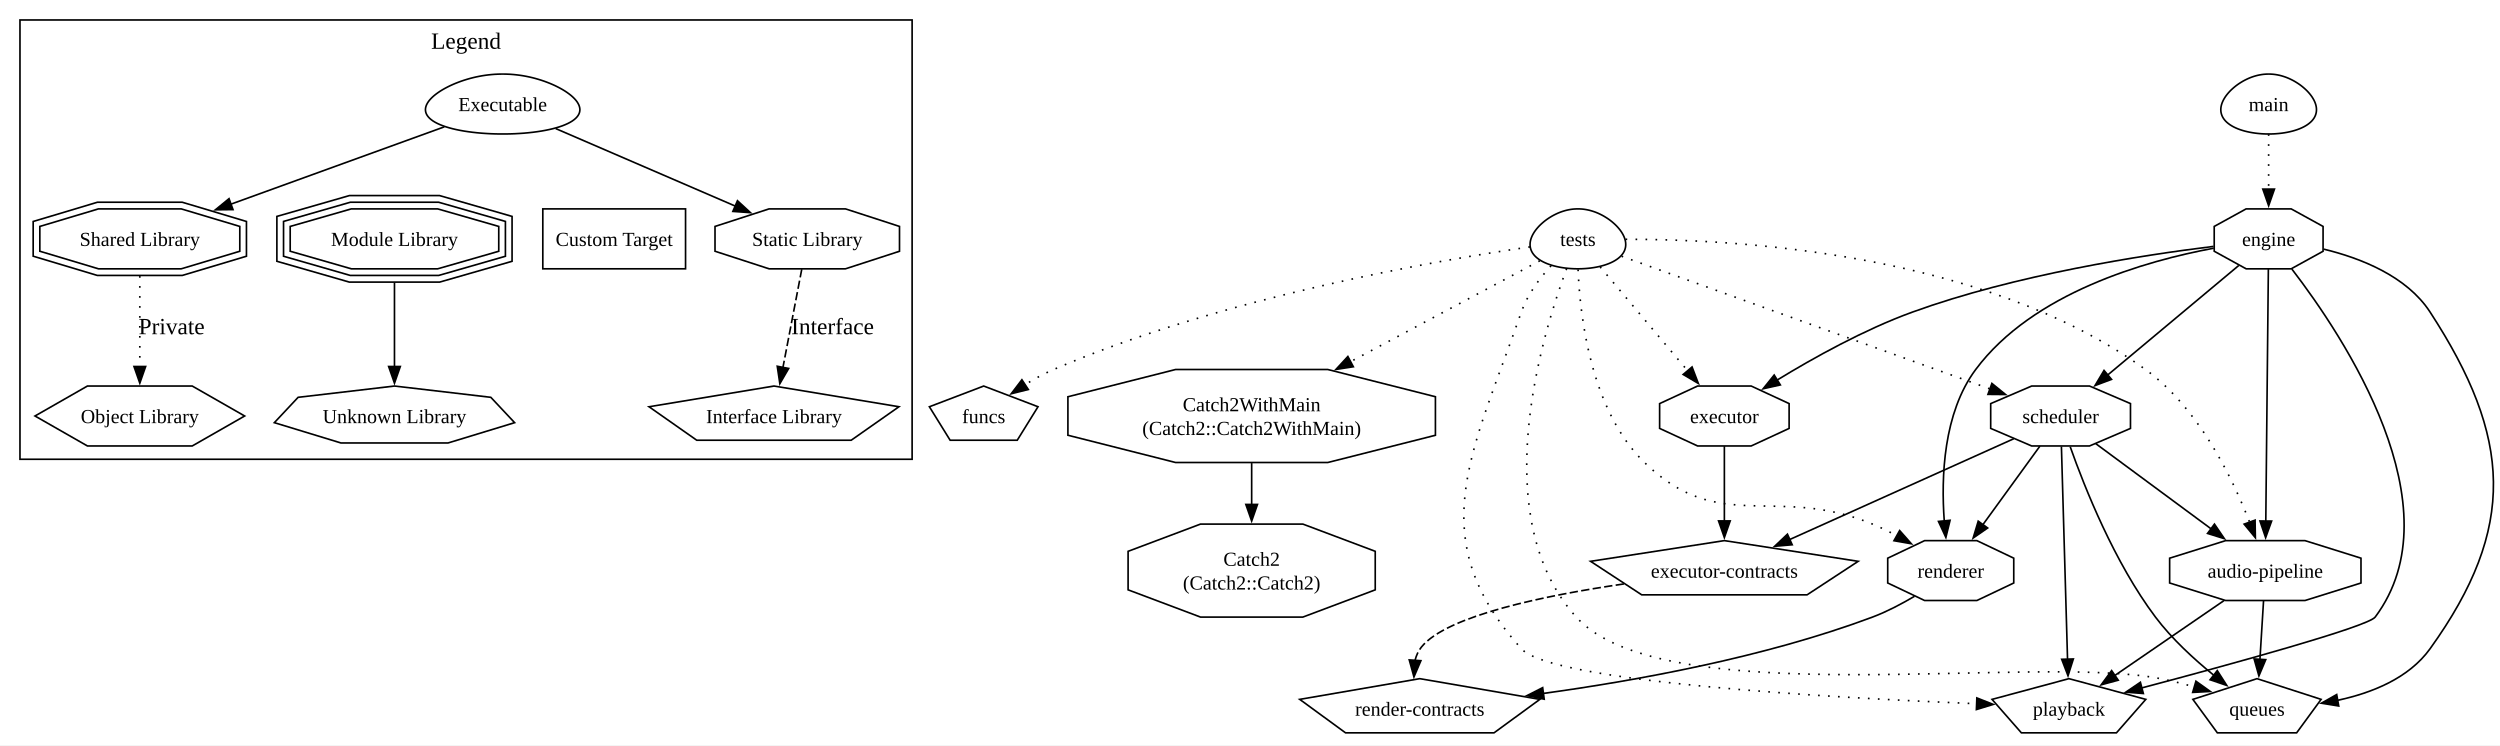
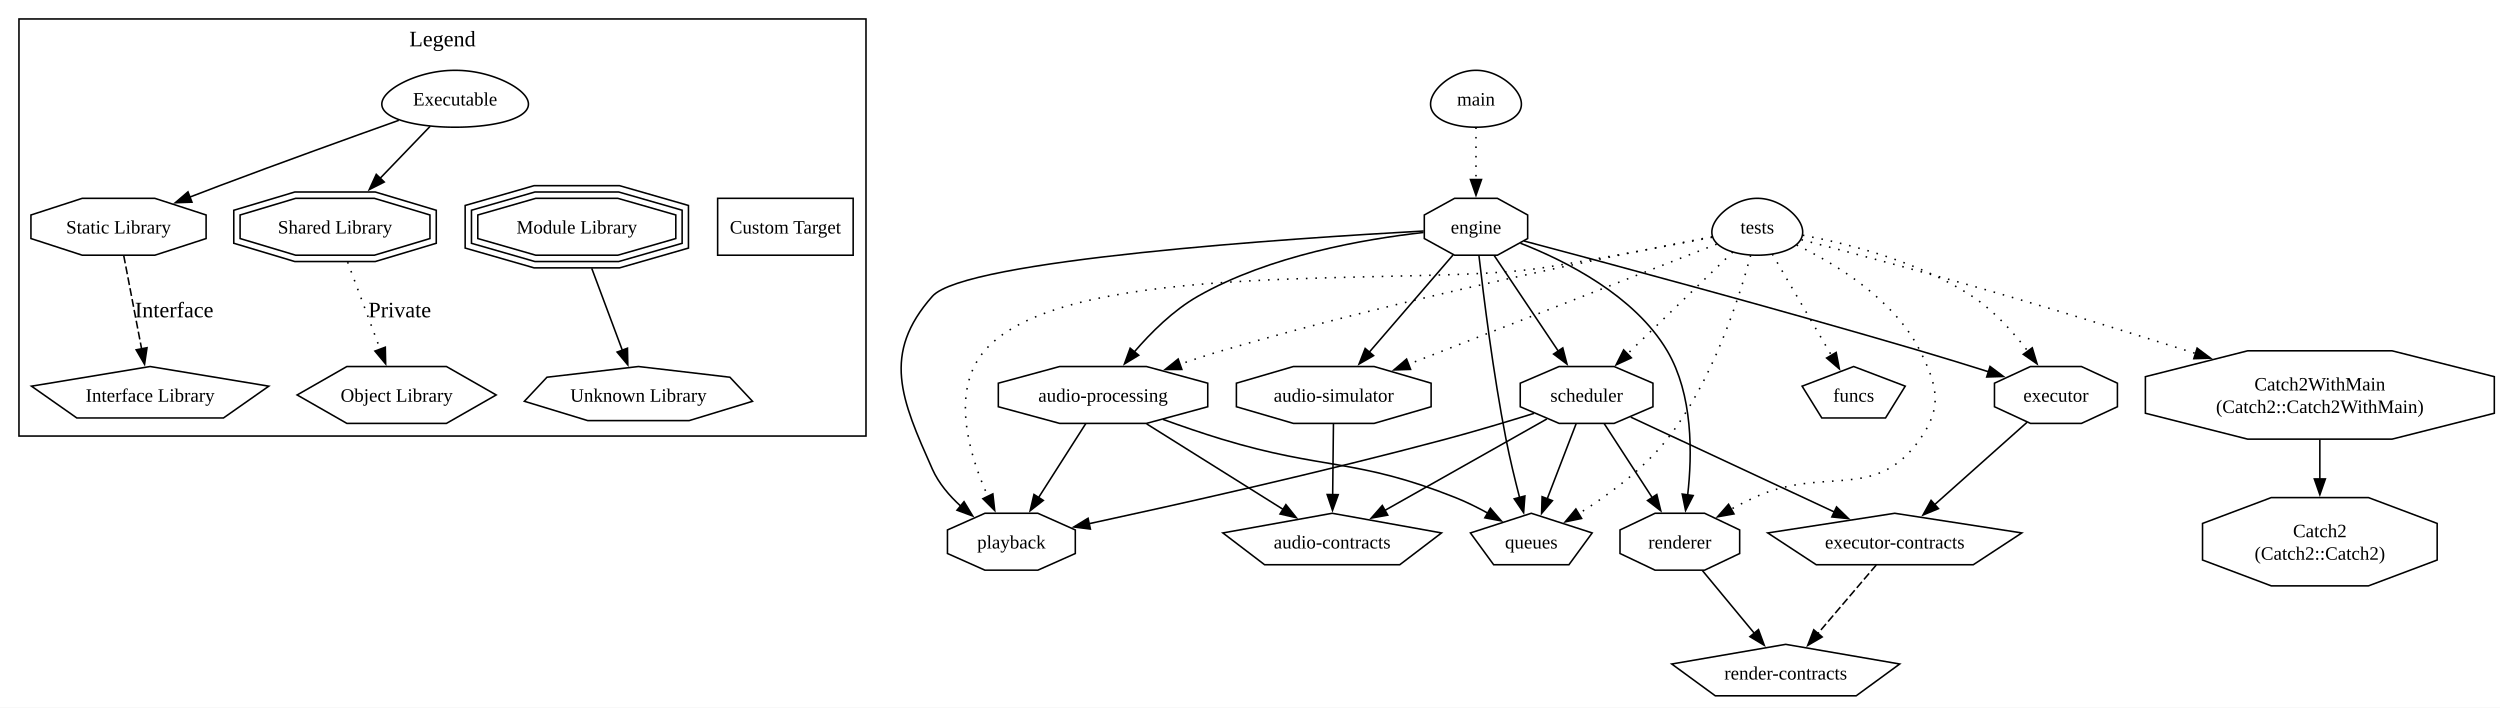
- <svg xmlns="http://www.w3.org/2000/svg" width="1502pt" height="448pt" viewBox="0.00 0.00 1502.00 448.00">
+ <svg xmlns="http://www.w3.org/2000/svg" width="1582pt" height="448pt" viewBox="0.00 0.00 1582.00 448.00">
  <g id="graph0" class="graph" transform="scale(1 1) rotate(0) translate(4 443.74)">
-     <polygon fill="white" stroke="none" points="-4,4 -4,-443.74 1498.16,-443.74 1498.16,4 -4,4" />
+     <polygon fill="white" stroke="none" points="-4,4 -4,-443.74 1578.4,-443.74 1578.4,4 -4,4" />
    <g id="clust1" class="cluster">
      <polygon fill="none" stroke="black" points="8,-167.81 8,-431.74 544,-431.74 544,-167.81 8,-167.81" />
      <text xml:space="preserve" text-anchor="middle" x="276" y="-414.44" font-family="Times New Roman,serif" font-size="14.00">Legend</text>
    </g>
    <g id="node1" class="node">
-       <polygon fill="none" stroke="black" points="302.29,-363.29 305.14,-363.39 307.95,-363.54 310.72,-363.73 313.44,-363.98 316.1,-364.27 318.68,-364.61 321.18,-364.99 323.59,-365.42 325.89,-365.89 328.09,-366.4 330.17,-366.96 332.12,-367.55 333.94,-368.18 335.62,-368.85 337.17,-369.55 338.57,-370.28 339.82,-371.04 340.92,-371.84 341.87,-372.65 342.66,-373.49 343.31,-374.35 343.8,-375.23 344.15,-376.13 344.34,-377.04 344.4,-377.96 344.31,-378.89 344.08,-379.83 343.73,-380.77 343.24,-381.71 342.64,-382.66 341.92,-383.59 341.08,-384.52 340.14,-385.45 339.11,-386.36 337.98,-387.25 336.77,-388.13 335.48,-389 334.11,-389.84 332.68,-390.65 331.18,-391.44 329.63,-392.21 328.03,-392.94 326.39,-393.64 324.7,-394.3 322.98,-394.94 321.23,-395.53 319.46,-396.08 317.65,-396.6 315.83,-397.07 314,-397.5 312.14,-397.88 310.28,-398.22 308.4,-398.51 306.52,-398.75 304.63,-398.95 302.74,-399.1 300.85,-399.19 298.95,-399.24 297.05,-399.24 295.15,-399.19 293.26,-399.1 291.37,-398.95 289.48,-398.75 287.6,-398.51 285.72,-398.22 283.86,-397.88 282,-397.5 280.17,-397.07 278.35,-396.6 276.54,-396.08 274.77,-395.53 273.02,-394.94 271.3,-394.3 269.61,-393.64 267.97,-392.94 266.37,-392.21 264.82,-391.44 263.32,-390.65 261.89,-389.84 260.52,-389 259.23,-388.13 258.02,-387.25 256.89,-386.36 255.86,-385.45 254.92,-384.52 254.08,-383.59 253.36,-382.66 252.76,-381.71 252.27,-380.77 251.92,-379.83 251.69,-378.89 251.6,-377.96 251.66,-377.04 251.85,-376.13 252.2,-375.23 252.69,-374.35 253.34,-373.49 254.13,-372.65 255.08,-371.84 256.18,-371.04 257.43,-370.28 258.83,-369.55 260.38,-368.85 262.06,-368.18 263.88,-367.55 265.83,-366.96 267.91,-366.4 270.11,-365.89 272.41,-365.42 274.82,-364.99 277.32,-364.61 279.9,-364.27 282.56,-363.98 285.28,-363.73 288.05,-363.54 290.86,-363.39 293.71,-363.29 296.57,-363.24 299.43,-363.24 302.29,-363.29" />
-       <text xml:space="preserve" text-anchor="middle" x="298" y="-376.97" font-family="Times New Roman,serif" font-size="12.00">Executable</text>
+       <polygon fill="none" stroke="black" points="288.29,-363.29 291.14,-363.39 293.95,-363.54 296.72,-363.73 299.44,-363.98 302.1,-364.27 304.68,-364.61 307.18,-364.99 309.59,-365.42 311.89,-365.89 314.09,-366.4 316.17,-366.96 318.12,-367.55 319.94,-368.18 321.62,-368.85 323.17,-369.55 324.57,-370.28 325.82,-371.04 326.92,-371.84 327.87,-372.65 328.66,-373.49 329.31,-374.35 329.8,-375.23 330.15,-376.13 330.34,-377.04 330.4,-377.96 330.31,-378.89 330.08,-379.83 329.73,-380.77 329.24,-381.71 328.64,-382.66 327.92,-383.59 327.08,-384.52 326.14,-385.45 325.11,-386.36 323.98,-387.25 322.77,-388.13 321.48,-389 320.11,-389.84 318.68,-390.65 317.18,-391.44 315.63,-392.21 314.03,-392.94 312.39,-393.64 310.7,-394.3 308.98,-394.94 307.23,-395.53 305.46,-396.08 303.65,-396.6 301.83,-397.07 300,-397.5 298.14,-397.88 296.28,-398.22 294.4,-398.51 292.52,-398.75 290.63,-398.95 288.74,-399.1 286.85,-399.19 284.95,-399.24 283.05,-399.24 281.15,-399.19 279.26,-399.1 277.37,-398.95 275.48,-398.75 273.6,-398.51 271.72,-398.22 269.86,-397.88 268,-397.5 266.17,-397.07 264.35,-396.6 262.54,-396.08 260.77,-395.53 259.02,-394.94 257.3,-394.3 255.61,-393.64 253.97,-392.94 252.37,-392.21 250.82,-391.44 249.32,-390.65 247.89,-389.84 246.52,-389 245.23,-388.13 244.02,-387.25 242.89,-386.36 241.86,-385.45 240.92,-384.52 240.08,-383.59 239.36,-382.66 238.76,-381.71 238.27,-380.77 237.92,-379.83 237.69,-378.89 237.6,-377.96 237.66,-377.04 237.85,-376.13 238.2,-375.23 238.69,-374.35 239.34,-373.49 240.13,-372.65 241.08,-371.84 242.18,-371.04 243.43,-370.28 244.83,-369.55 246.38,-368.85 248.06,-368.18 249.88,-367.55 251.83,-366.96 253.91,-366.4 256.11,-365.89 258.41,-365.42 260.82,-364.99 263.32,-364.61 265.9,-364.27 268.56,-363.98 271.28,-363.73 274.05,-363.54 276.86,-363.39 279.71,-363.29 282.57,-363.24 285.43,-363.24 288.29,-363.29" />
+       <text xml:space="preserve" text-anchor="middle" x="284" y="-376.97" font-family="Times New Roman,serif" font-size="12.00">Executable</text>
    </g>
    <g id="node2" class="node">
-       <polygon fill="none" stroke="black" points="536.42,-292.79 536.42,-307.7 503.96,-318.24 458.04,-318.24 425.58,-307.7 425.58,-292.79 458.04,-282.24 503.96,-282.24 536.42,-292.79" />
-       <text xml:space="preserve" text-anchor="middle" x="481" y="-295.97" font-family="Times New Roman,serif" font-size="12.00">Static Library</text>
+       <polygon fill="none" stroke="black" points="126.42,-292.79 126.42,-307.7 93.96,-318.24 48.04,-318.24 15.58,-307.7 15.58,-292.79 48.04,-282.24 93.96,-282.24 126.42,-292.79" />
+       <text xml:space="preserve" text-anchor="middle" x="71" y="-295.97" font-family="Times New Roman,serif" font-size="12.00">Static Library</text>
    </g>
    <g id="edge1" class="edge">
-       <path fill="none" stroke="black" d="M329.88,-366.48C359.81,-353.56 404.84,-334.12 437.96,-319.83" />
-       <polygon fill="black" stroke="black" points="439.07,-323.16 446.87,-315.98 436.3,-316.73 439.07,-323.16" />
+       <path fill="none" stroke="black" d="M248.38,-367.61C218.14,-356.82 173.63,-340.78 135,-326.24 128.85,-323.93 122.38,-321.45 116.02,-318.99" />
+       <polygon fill="black" stroke="black" points="117.48,-315.8 106.89,-315.44 114.95,-322.33 117.48,-315.8" />
    </g>
    <g id="node3" class="node">
-       <polygon fill="none" stroke="black" points="140.07,-292.79 140.07,-307.7 104.88,-318.24 55.12,-318.24 19.93,-307.7 19.93,-292.79 55.12,-282.24 104.88,-282.24 140.07,-292.79" />
-       <polygon fill="none" stroke="black" points="144.07,-289.81 144.07,-310.68 105.47,-322.24 54.53,-322.24 15.93,-310.68 15.93,-289.81 54.53,-278.24 105.47,-278.24 144.07,-289.81" />
-       <text xml:space="preserve" text-anchor="middle" x="80" y="-295.97" font-family="Times New Roman,serif" font-size="12.00">Shared Library</text>
+       <polygon fill="none" stroke="black" points="268.07,-292.79 268.07,-307.7 232.88,-318.24 183.12,-318.24 147.93,-307.7 147.93,-292.79 183.12,-282.24 232.88,-282.24 268.07,-292.79" />
+       <polygon fill="none" stroke="black" points="272.07,-289.81 272.07,-310.68 233.47,-322.24 182.53,-322.24 143.93,-310.68 143.93,-289.81 182.53,-278.24 233.47,-278.24 272.07,-289.81" />
+       <text xml:space="preserve" text-anchor="middle" x="208" y="-295.97" font-family="Times New Roman,serif" font-size="12.00">Shared Library</text>
    </g>
    <g id="edge2" class="edge">
-       <path fill="none" stroke="black" d="M262.97,-367.55C228.36,-355.01 174.89,-335.63 134.67,-321.06" />
-       <polygon fill="black" stroke="black" points="135.99,-317.81 125.4,-317.69 133.6,-324.39 135.99,-317.81" />
+       <path fill="none" stroke="black" d="M268.25,-363.87C259.11,-354.37 247.3,-342.1 236.57,-330.94" />
+       <polygon fill="black" stroke="black" points="239.14,-328.56 229.68,-323.78 234.1,-333.42 239.14,-328.56" />
    </g>
    <g id="node4" class="node">
-       <polygon fill="none" stroke="black" points="295.65,-292.79 295.65,-307.7 258.95,-318.24 207.05,-318.24 170.35,-307.7 170.35,-292.79 207.05,-282.24 258.95,-282.24 295.65,-292.79" />
-       <polygon fill="none" stroke="black" points="299.65,-289.78 299.65,-310.71 259.51,-322.24 206.49,-322.24 166.35,-310.71 166.35,-289.78 206.49,-278.24 259.51,-278.24 299.65,-289.78" />
-       <polygon fill="none" stroke="black" points="303.65,-286.76 303.65,-313.72 260.08,-326.24 205.92,-326.24 162.35,-313.72 162.35,-286.76 205.92,-274.24 260.08,-274.24 303.65,-286.76" />
-       <text xml:space="preserve" text-anchor="middle" x="233" y="-295.97" font-family="Times New Roman,serif" font-size="12.00">Module Library</text>
+       <polygon fill="none" stroke="black" points="423.65,-292.79 423.65,-307.7 386.95,-318.24 335.05,-318.24 298.35,-307.7 298.35,-292.79 335.05,-282.24 386.95,-282.24 423.65,-292.79" />
+       <polygon fill="none" stroke="black" points="427.65,-289.78 427.65,-310.71 387.51,-322.24 334.49,-322.24 294.35,-310.71 294.35,-289.78 334.49,-278.24 387.51,-278.24 427.65,-289.78" />
+       <polygon fill="none" stroke="black" points="431.65,-286.76 431.65,-313.72 388.08,-326.24 333.92,-326.24 290.35,-313.72 290.35,-286.76 333.92,-274.24 388.08,-274.24 431.65,-286.76" />
+       <text xml:space="preserve" text-anchor="middle" x="361" y="-295.97" font-family="Times New Roman,serif" font-size="12.00">Module Library</text>
    </g>
    <g id="node8" class="node">
-       <polygon fill="none" stroke="black" points="407.88,-318.24 322.12,-318.24 322.12,-282.24 407.88,-282.24 407.88,-318.24" />
-       <text xml:space="preserve" text-anchor="middle" x="365" y="-295.97" font-family="Times New Roman,serif" font-size="12.00">Custom Target</text>
+       <polygon fill="none" stroke="black" points="535.88,-318.24 450.12,-318.24 450.12,-282.24 535.88,-282.24 535.88,-318.24" />
+       <text xml:space="preserve" text-anchor="middle" x="493" y="-295.97" font-family="Times New Roman,serif" font-size="12.00">Custom Target</text>
    </g>
    <g id="node5" class="node">
-       <polygon fill="none" stroke="black" points="536.08,-199.37 461,-211.81 385.92,-199.37 414.6,-179.25 507.4,-179.25 536.08,-199.37" />
-       <text xml:space="preserve" text-anchor="middle" x="461" y="-189.53" font-family="Times New Roman,serif" font-size="12.00">Interface Library</text>
+       <polygon fill="none" stroke="black" points="166.08,-199.37 91,-211.81 15.92,-199.37 44.6,-179.25 137.4,-179.25 166.08,-199.37" />
+       <text xml:space="preserve" text-anchor="middle" x="91" y="-189.53" font-family="Times New Roman,serif" font-size="12.00">Interface Library</text>
    </g>
    <g id="edge4" class="edge">
-       <path fill="none" stroke="black" stroke-dasharray="5,2" d="M477.7,-282C474.62,-265.95 469.99,-241.76 466.38,-222.92" />
-       <polygon fill="black" stroke="black" points="469.84,-222.38 464.53,-213.22 462.97,-223.7 469.84,-222.38" />
-       <text xml:space="preserve" text-anchor="middle" x="496.2" y="-242.94" font-family="Times New Roman,serif" font-size="14.00">Interface</text>
+       <path fill="none" stroke="black" stroke-dasharray="5,2" d="M74.3,-282C77.38,-265.95 82.01,-241.76 85.62,-222.92" />
+       <polygon fill="black" stroke="black" points="89.03,-223.7 87.47,-213.22 82.16,-222.38 89.03,-223.7" />
+       <text xml:space="preserve" text-anchor="middle" x="106.2" y="-242.94" font-family="Times New Roman,serif" font-size="14.00">Interface</text>
    </g>
    <g id="node6" class="node">
-       <polygon fill="none" stroke="black" points="142.98,-193.81 111.49,-211.81 48.51,-211.81 17.02,-193.81 48.51,-175.81 111.49,-175.81 142.98,-193.81" />
-       <text xml:space="preserve" text-anchor="middle" x="80" y="-189.53" font-family="Times New Roman,serif" font-size="12.00">Object Library</text>
+       <polygon fill="none" stroke="black" points="309.98,-193.81 278.49,-211.81 215.51,-211.81 184.02,-193.81 215.51,-175.81 278.49,-175.81 309.98,-193.81" />
+       <text xml:space="preserve" text-anchor="middle" x="247" y="-189.53" font-family="Times New Roman,serif" font-size="12.00">Object Library</text>
    </g>
    <g id="edge5" class="edge">
-       <path fill="none" stroke="black" stroke-dasharray="1,5" d="M80,-277.86C80,-262.13 80,-240.58 80,-223.38" />
-       <polygon fill="black" stroke="black" points="83.5,-223.54 80,-213.54 76.5,-223.54 83.5,-223.54" />
-       <text xml:space="preserve" text-anchor="middle" x="99.12" y="-242.94" font-family="Times New Roman,serif" font-size="14.00">Private</text>
+       <path fill="none" stroke="black" stroke-dasharray="1,5" d="M215.99,-277.86C221.95,-261.9 230.14,-239.95 236.61,-222.63" />
+       <polygon fill="black" stroke="black" points="239.82,-224.03 240.04,-213.44 233.26,-221.58 239.82,-224.03" />
+       <text xml:space="preserve" text-anchor="middle" x="248.96" y="-242.94" font-family="Times New Roman,serif" font-size="14.00">Private</text>
    </g>
    <g id="node7" class="node">
-       <polygon fill="none" stroke="black" points="305.18,-189.8 290.89,-205.03 233,-211.81 175.11,-205.03 160.82,-189.8 200.88,-177.59 265.12,-177.59 305.18,-189.8" />
-       <text xml:space="preserve" text-anchor="middle" x="233" y="-189.53" font-family="Times New Roman,serif" font-size="12.00">Unknown Library</text>
+       <polygon fill="none" stroke="black" points="472.18,-189.8 457.89,-205.03 400,-211.81 342.11,-205.03 327.82,-189.8 367.88,-177.59 432.12,-177.59 472.18,-189.8" />
+       <text xml:space="preserve" text-anchor="middle" x="400" y="-189.53" font-family="Times New Roman,serif" font-size="12.00">Unknown Library</text>
    </g>
    <g id="edge6" class="edge">
-       <path fill="none" stroke="black" d="M233,-273.96C233,-258.67 233,-239.12 233,-223.28" />
-       <polygon fill="black" stroke="black" points="236.5,-223.53 233,-213.53 229.5,-223.53 236.5,-223.53" />
+       <path fill="none" stroke="black" d="M370.44,-273.96C376.34,-258.17 383.93,-237.85 389.94,-221.75" />
+       <polygon fill="black" stroke="black" points="393.06,-223.4 393.28,-212.81 386.5,-220.95 393.06,-223.4" />
    </g>
    <g id="node9" class="node">
-       <polygon fill="none" stroke="black" points="822.24,-89.36 822.24,-112.51 778.75,-128.87 717.25,-128.87 673.76,-112.51 673.76,-89.36 717.25,-73 778.75,-73 822.24,-89.36" />
-       <text xml:space="preserve" text-anchor="middle" x="748" y="-103.79" font-family="Times New Roman,serif" font-size="12.00">Catch2</text>
-       <text xml:space="preserve" text-anchor="middle" x="748" y="-89.54" font-family="Times New Roman,serif" font-size="12.00">(Catch2::Catch2)</text>
+       <polygon fill="none" stroke="black" points="1538.24,-89.36 1538.24,-112.51 1494.75,-128.87 1433.25,-128.87 1389.76,-112.51 1389.76,-89.36 1433.25,-73 1494.75,-73 1538.24,-89.36" />
+       <text xml:space="preserve" text-anchor="middle" x="1464" y="-103.79" font-family="Times New Roman,serif" font-size="12.00">Catch2</text>
+       <text xml:space="preserve" text-anchor="middle" x="1464" y="-89.54" font-family="Times New Roman,serif" font-size="12.00">(Catch2::Catch2)</text>
    </g>
    <g id="node10" class="node">
-       <polygon fill="none" stroke="black" points="858.4,-182.24 858.4,-205.38 793.73,-221.74 702.27,-221.74 637.6,-205.38 637.6,-182.24 702.27,-165.87 793.73,-165.87 858.4,-182.24" />
-       <text xml:space="preserve" text-anchor="middle" x="748" y="-196.66" font-family="Times New Roman,serif" font-size="12.00">Catch2WithMain</text>
-       <text xml:space="preserve" text-anchor="middle" x="748" y="-182.41" font-family="Times New Roman,serif" font-size="12.00">(Catch2::Catch2WithMain)</text>
+       <polygon fill="none" stroke="black" points="1574.4,-182.24 1574.4,-205.38 1509.73,-221.74 1418.27,-221.74 1353.6,-205.38 1353.6,-182.24 1418.27,-165.87 1509.73,-165.87 1574.4,-182.24" />
+       <text xml:space="preserve" text-anchor="middle" x="1464" y="-196.66" font-family="Times New Roman,serif" font-size="12.00">Catch2WithMain</text>
+       <text xml:space="preserve" text-anchor="middle" x="1464" y="-182.41" font-family="Times New Roman,serif" font-size="12.00">(Catch2::Catch2WithMain)</text>
    </g>
    <g id="edge8" class="edge">
-       <path fill="none" stroke="black" d="M748,-165.54C748,-157.73 748,-149.05 748,-140.68" />
-       <polygon fill="black" stroke="black" points="751.5,-140.69 748,-130.69 744.5,-140.69 751.5,-140.69" />
+       <path fill="none" stroke="black" d="M1464,-165.54C1464,-157.73 1464,-149.05 1464,-140.68" />
+       <polygon fill="black" stroke="black" points="1467.5,-140.69 1464,-130.69 1460.5,-140.69 1467.5,-140.69" />
    </g>
    <g id="node11" class="node">
-       <polygon fill="none" stroke="black" points="1414.48,-93.48 1414.48,-108.39 1380.81,-118.94 1333.19,-118.94 1299.52,-108.39 1299.52,-93.48 1333.19,-82.94 1380.81,-82.94 1414.48,-93.48" />
-       <text xml:space="preserve" text-anchor="middle" x="1357" y="-96.66" font-family="Times New Roman,serif" font-size="12.00">audio-pipeline</text>
+       <polygon fill="none" stroke="black" points="908.18,-106.5 839,-118.94 769.82,-106.5 796.24,-86.37 881.76,-86.37 908.18,-106.5" />
+       <text xml:space="preserve" text-anchor="middle" x="839" y="-96.66" font-family="Times New Roman,serif" font-size="12.00">audio-contracts</text>
    </g>
    <g id="node12" class="node">
-       <polygon fill="none" stroke="black" points="1285.19,-23.56 1239,-36 1192.81,-23.56 1210.45,-3.44 1267.55,-3.44 1285.19,-23.56" />
-       <text xml:space="preserve" text-anchor="middle" x="1239" y="-13.73" font-family="Times New Roman,serif" font-size="12.00">playback</text>
+       <polygon fill="none" stroke="black" points="760.26,-186.35 760.26,-201.26 721.45,-211.81 666.55,-211.81 627.74,-201.26 627.74,-186.35 666.55,-175.81 721.45,-175.81 760.26,-186.35" />
+       <text xml:space="preserve" text-anchor="middle" x="694" y="-189.53" font-family="Times New Roman,serif" font-size="12.00">audio-processing</text>
    </g>
    <g id="edge9" class="edge">
-       <path fill="none" stroke="black" d="M1332.26,-82.97C1313.07,-69.8 1286.47,-51.56 1266.59,-37.92" />
-       <polygon fill="black" stroke="black" points="1268.63,-35.08 1258.4,-32.31 1264.67,-40.85 1268.63,-35.08" />
+       <path fill="none" stroke="black" d="M721.61,-175.5C746.28,-160.04 782.37,-137.43 808.01,-121.36" />
+       <polygon fill="black" stroke="black" points="809.72,-124.42 816.33,-116.14 806,-118.49 809.72,-124.42" />
    </g>
    <g id="node13" class="node">
-       <polygon fill="none" stroke="black" points="1390.52,-23.56 1352,-36 1313.48,-23.56 1328.19,-3.44 1375.81,-3.44 1390.52,-23.56" />
-       <text xml:space="preserve" text-anchor="middle" x="1352" y="-13.73" font-family="Times New Roman,serif" font-size="12.00">queues</text>
+       <polygon fill="none" stroke="black" points="676.45,-93.48 676.45,-108.39 652.75,-118.94 619.25,-118.94 595.55,-108.39 595.55,-93.48 619.25,-82.94 652.75,-82.94 676.45,-93.48" />
+       <text xml:space="preserve" text-anchor="middle" x="636" y="-96.66" font-family="Times New Roman,serif" font-size="12.00">playback</text>
    </g>
    <g id="edge10" class="edge">
-       <path fill="none" stroke="black" d="M1355.94,-82.77C1355.3,-72.47 1354.48,-59.11 1353.75,-47.29" />
-       <polygon fill="black" stroke="black" points="1357.26,-47.42 1353.15,-37.65 1350.28,-47.85 1357.26,-47.42" />
+       <path fill="none" stroke="black" d="M683.09,-175.72C674.64,-162.47 662.77,-143.88 653.07,-128.67" />
+       <polygon fill="black" stroke="black" points="656.2,-127.08 647.87,-120.54 650.3,-130.85 656.2,-127.08" />
    </g>
    <g id="node14" class="node">
-       <polygon fill="none" stroke="black" points="1391.7,-292.79 1391.7,-307.7 1372.54,-318.24 1345.46,-318.24 1326.3,-307.7 1326.3,-292.79 1345.46,-282.24 1372.54,-282.24 1391.7,-292.79" />
-       <text xml:space="preserve" text-anchor="middle" x="1359" y="-295.97" font-family="Times New Roman,serif" font-size="12.00">engine</text>
+       <polygon fill="none" stroke="black" points="1003.52,-106.5 965,-118.94 926.48,-106.5 941.19,-86.37 988.81,-86.37 1003.52,-106.5" />
+       <text xml:space="preserve" text-anchor="middle" x="965" y="-96.66" font-family="Times New Roman,serif" font-size="12.00">queues</text>
    </g>
    <g id="edge11" class="edge">
-       <path fill="none" stroke="black" d="M1358.83,-282.08C1358.48,-248.19 1357.71,-172.36 1357.29,-130.71" />
-       <polygon fill="black" stroke="black" points="1360.79,-130.68 1357.19,-120.71 1353.79,-130.75 1360.79,-130.68" />
+       <path fill="none" stroke="black" d="M731.91,-178.36C743.71,-174.09 756.82,-169.57 769,-165.87 833.88,-146.17 853.99,-153.91 917,-128.87 923.88,-126.14 930.99,-122.6 937.56,-118.98" />
+       <polygon fill="black" stroke="black" points="939.1,-122.13 946.02,-114.11 935.61,-116.07 939.1,-122.13" />
+     </g>
+     <g id="node15" class="node">
+       <polygon fill="none" stroke="black" points="901.61,-186.35 901.61,-201.26 865.52,-211.81 814.48,-211.81 778.39,-201.26 778.39,-186.35 814.48,-175.81 865.52,-175.81 901.61,-186.35" />
+       <text xml:space="preserve" text-anchor="middle" x="840" y="-189.53" font-family="Times New Roman,serif" font-size="12.00">audio-simulator</text>
+     </g>
+     <g id="edge12" class="edge">
+       <path fill="none" stroke="black" d="M839.81,-175.72C839.67,-162.98 839.48,-145.29 839.31,-130.43" />
+       <polygon fill="black" stroke="black" points="842.82,-130.73 839.21,-120.77 835.82,-130.81 842.82,-130.73" />
+     </g>
+     <g id="node16" class="node">
+       <polygon fill="none" stroke="black" points="962.7,-292.79 962.7,-307.7 943.54,-318.24 916.46,-318.24 897.3,-307.7 897.3,-292.79 916.46,-282.24 943.54,-282.24 962.7,-292.79" />
+       <text xml:space="preserve" text-anchor="middle" x="930" y="-295.97" font-family="Times New Roman,serif" font-size="12.00">engine</text>
+     </g>
+     <g id="edge13" class="edge">
+       <path fill="none" stroke="black" d="M896.85,-296.63C859.89,-292.52 799.35,-282.12 754,-256.24 738.47,-247.39 724.33,-233.35 713.68,-220.93" />
+       <polygon fill="black" stroke="black" points="716.58,-218.95 707.53,-213.44 711.17,-223.39 716.58,-218.95" />
+     </g>
+     <g id="edge18" class="edge">
+       <path fill="none" stroke="black" d="M896.91,-297.56C814.72,-293.03 606.41,-279.37 586,-256.24 553.83,-219.8 566.21,-191.27 586,-146.87 590,-137.91 596.76,-129.98 604.05,-123.38" />
+       <polygon fill="black" stroke="black" points="606.04,-126.28 611.53,-117.22 601.59,-120.88 606.04,-126.28" />
+     </g>
+     <g id="edge19" class="edge">
+       <path fill="none" stroke="black" d="M931.89,-281.88C934.8,-256.34 940.91,-207.19 949,-165.87 951.4,-153.62 954.66,-140.2 957.61,-128.83" />
+       <polygon fill="black" stroke="black" points="960.95,-129.89 960.14,-119.32 954.19,-128.09 960.95,-129.89" />
+     </g>
+     <g id="edge14" class="edge">
+       <path fill="none" stroke="black" d="M915.54,-282.46C901.21,-265.84 879.07,-240.14 862.45,-220.86" />
+       <polygon fill="black" stroke="black" points="865.19,-218.68 856.01,-213.39 859.89,-223.25 865.19,-218.68" />
+     </g>
+     <g id="node17" class="node">
+       <polygon fill="none" stroke="black" points="1335.9,-186.35 1335.9,-201.26 1313.11,-211.81 1280.89,-211.81 1258.1,-201.26 1258.1,-186.35 1280.89,-175.81 1313.11,-175.81 1335.9,-186.35" />
+       <text xml:space="preserve" text-anchor="middle" x="1297" y="-189.53" font-family="Times New Roman,serif" font-size="12.00">executor</text>
+     </g>
+     <g id="edge17" class="edge">
+       <path fill="none" stroke="black" d="M960.45,-291.21C1012.13,-277.5 1120.22,-248.47 1211,-221.74 1225.21,-217.56 1240.68,-212.79 1254.52,-208.43" />
+       <polygon fill="black" stroke="black" points="1255.3,-211.86 1263.78,-205.5 1253.19,-205.18 1255.3,-211.86" />
+     </g>
+     <g id="node20" class="node">
+       <polygon fill="none" stroke="black" points="1096.86,-93.48 1096.86,-108.39 1074.68,-118.94 1043.32,-118.94 1021.14,-108.39 1021.14,-93.48 1043.32,-82.94 1074.68,-82.94 1096.86,-93.48" />
+       <text xml:space="preserve" text-anchor="middle" x="1059" y="-96.66" font-family="Times New Roman,serif" font-size="12.00">renderer</text>
+     </g>
+     <g id="edge21" class="edge">
+       <path fill="none" stroke="black" d="M958.11,-289.85C986.91,-278.6 1030.31,-256.75 1051,-221.74 1067.39,-194.01 1066.91,-156.11 1063.95,-130.41" />
+       <polygon fill="black" stroke="black" points="1067.45,-130.15 1062.62,-120.71 1060.51,-131.1 1067.45,-130.15" />
+     </g>
+     <g id="node21" class="node">
+       <polygon fill="none" stroke="black" points="1041.99,-186.35 1041.99,-201.26 1017.39,-211.81 982.61,-211.81 958.01,-201.26 958.01,-186.35 982.61,-175.81 1017.39,-175.81 1041.99,-186.35" />
+       <text xml:space="preserve" text-anchor="middle" x="1000" y="-189.53" font-family="Times New Roman,serif" font-size="12.00">scheduler</text>
+     </g>
+     <g id="edge27" class="edge">
+       <path fill="none" stroke="black" d="M941.56,-282C952.6,-265.52 969.41,-240.44 982.17,-221.41" />
+       <polygon fill="black" stroke="black" points="984.92,-223.59 987.58,-213.34 979.11,-219.69 984.92,-223.59" />
+     </g>
+     <g id="node18" class="node">
+       <polygon fill="none" stroke="black" points="1275.39,-106.5 1195,-118.94 1114.61,-106.5 1145.32,-86.37 1244.68,-86.37 1275.39,-106.5" />
+       <text xml:space="preserve" text-anchor="middle" x="1195" y="-96.66" font-family="Times New Roman,serif" font-size="12.00">executor-contracts</text>
+     </g>
+     <g id="edge16" class="edge">
+       <path fill="none" stroke="black" d="M1278.76,-176.56C1262.42,-162 1238.28,-140.49 1220.11,-124.3" />
+       <polygon fill="black" stroke="black" points="1222.65,-121.88 1212.86,-117.84 1217.99,-127.11 1222.65,-121.88" />
+     </g>
+     <g id="node19" class="node">
+       <polygon fill="none" stroke="black" points="1198.13,-23.56 1126,-36 1053.87,-23.56 1081.42,-3.44 1170.58,-3.44 1198.13,-23.56" />
+       <text xml:space="preserve" text-anchor="middle" x="1126" y="-13.73" font-family="Times New Roman,serif" font-size="12.00">render-contracts</text>
    </g>
    <g id="edge15" class="edge">
-       <path fill="none" stroke="black" d="M1372.94,-282.1C1404,-241.71 1472.42,-139.01 1423,-73 1418.67,-67.22 1335.55,-44.43 1282.53,-30.37" />
-       <polygon fill="black" stroke="black" points="1283.73,-27.07 1273.17,-27.9 1281.95,-33.84 1283.73,-27.07" />
-     </g>
-     <g id="edge16" class="edge">
-       <path fill="none" stroke="black" d="M1392.04,-294.07C1414.25,-288.69 1441.94,-277.86 1456,-256.24 1505.02,-180.9 1508.45,-126.99 1456,-54 1443.24,-36.25 1421.03,-27.38 1400.39,-22.99" />
-       <polygon fill="black" stroke="black" points="1401.11,-19.57 1390.66,-21.26 1399.89,-26.46 1401.11,-19.57" />
-     </g>
-     <g id="node15" class="node">
-       <polygon fill="none" stroke="black" points="1070.9,-186.35 1070.9,-201.26 1048.11,-211.81 1015.89,-211.81 993.1,-201.26 993.1,-186.35 1015.89,-175.81 1048.11,-175.81 1070.9,-186.35" />
-       <text xml:space="preserve" text-anchor="middle" x="1032" y="-189.53" font-family="Times New Roman,serif" font-size="12.00">executor</text>
-     </g>
-     <g id="edge14" class="edge">
-       <path fill="none" stroke="black" d="M1325.91,-295.71C1283.13,-290.45 1206.8,-278.67 1145,-256.24 1116.06,-245.74 1085.51,-228.73 1063.49,-215.27" />
-       <polygon fill="black" stroke="black" points="1065.63,-212.48 1055.29,-210.17 1061.93,-218.42 1065.63,-212.48" />
-     </g>
-     <g id="node18" class="node">
-       <polygon fill="none" stroke="black" points="1205.86,-93.48 1205.86,-108.39 1183.68,-118.94 1152.32,-118.94 1130.14,-108.39 1130.14,-93.48 1152.32,-82.94 1183.68,-82.94 1205.86,-93.48" />
-       <text xml:space="preserve" text-anchor="middle" x="1168" y="-96.66" font-family="Times New Roman,serif" font-size="12.00">renderer</text>
-     </g>
-     <g id="edge18" class="edge">
-       <path fill="none" stroke="black" d="M1326.02,-294.63C1285.36,-287.06 1217.41,-267.93 1183,-221.74 1163.54,-195.62 1162.18,-157.07 1164.11,-130.8" />
-       <polygon fill="black" stroke="black" points="1167.6,-131.14 1165.08,-120.85 1160.63,-130.47 1167.6,-131.14" />
-     </g>
-     <g id="node19" class="node">
-       <polygon fill="none" stroke="black" points="1275.99,-186.35 1275.99,-201.26 1251.39,-211.81 1216.61,-211.81 1192.01,-201.26 1192.01,-186.35 1216.61,-175.81 1251.39,-175.81 1275.99,-186.35" />
-       <text xml:space="preserve" text-anchor="middle" x="1234" y="-189.53" font-family="Times New Roman,serif" font-size="12.00">scheduler</text>
+       <path fill="none" stroke="black" stroke-dasharray="5,2" d="M1183.3,-86.21C1173.2,-74.37 1158.4,-57 1146.37,-42.89" />
+       <polygon fill="black" stroke="black" points="1149.07,-40.67 1139.92,-35.33 1143.74,-45.21 1149.07,-40.67" />
+     </g>
+     <g id="edge20" class="edge">
+       <path fill="none" stroke="black" d="M1073.21,-82.77C1082.79,-71.2 1095.57,-55.76 1106.15,-42.98" />
+       <polygon fill="black" stroke="black" points="1108.75,-45.33 1112.43,-35.4 1103.35,-40.87 1108.75,-45.33" />
+     </g>
+     <g id="edge22" class="edge">
+       <path fill="none" stroke="black" d="M974.84,-178.61C947.19,-163 902.66,-137.86 872.17,-120.66" />
+       <polygon fill="black" stroke="black" points="874.16,-117.76 863.73,-115.89 870.72,-123.86 874.16,-117.76" />
    </g>
    <g id="edge24" class="edge">
-       <path fill="none" stroke="black" d="M1341.09,-284.28C1320.5,-267.08 1286.43,-238.61 1262.26,-218.41" />
-       <polygon fill="black" stroke="black" points="1264.6,-215.81 1254.68,-212.09 1260.11,-221.19 1264.6,-215.81" />
-     </g>
-     <g id="node16" class="node">
-       <polygon fill="none" stroke="black" points="1112.39,-106.5 1032,-118.94 951.61,-106.5 982.32,-86.37 1081.68,-86.37 1112.39,-106.5" />
-       <text xml:space="preserve" text-anchor="middle" x="1032" y="-96.66" font-family="Times New Roman,serif" font-size="12.00">executor-contracts</text>
-     </g>
-     <g id="edge13" class="edge">
-       <path fill="none" stroke="black" d="M1032,-175.72C1032,-162.98 1032,-145.29 1032,-130.43" />
-       <polygon fill="black" stroke="black" points="1035.5,-130.77 1032,-120.77 1028.5,-130.77 1035.5,-130.77" />
-     </g>
-     <g id="node17" class="node">
-       <polygon fill="none" stroke="black" points="921.13,-23.56 849,-36 776.87,-23.56 804.42,-3.44 893.58,-3.44 921.13,-23.56" />
-       <text xml:space="preserve" text-anchor="middle" x="849" y="-13.73" font-family="Times New Roman,serif" font-size="12.00">render-contracts</text>
-     </g>
-     <g id="edge12" class="edge">
-       <path fill="none" stroke="black" stroke-dasharray="5,2" d="M971.64,-92.91C924.77,-86.09 865.26,-73.94 850,-55 848.11,-52.66 846.9,-49.92 846.17,-47.03" />
-       <polygon fill="black" stroke="black" points="849.67,-46.8 845.5,-37.06 842.68,-47.27 849.67,-46.8" />
-     </g>
-     <g id="edge17" class="edge">
-       <path fill="none" stroke="black" d="M1146.25,-85.51C1138.54,-80.94 1129.63,-76.23 1121,-73 1056.36,-48.8 978.81,-34.77 923.08,-27.11" />
-       <polygon fill="black" stroke="black" points="923.76,-23.67 913.39,-25.81 922.84,-30.61 923.76,-23.67" />
-     </g>
-     <g id="edge19" class="edge">
-       <path fill="none" stroke="black" d="M1255.14,-177.19C1274.26,-163.07 1302.68,-142.07 1324.65,-125.84" />
-       <polygon fill="black" stroke="black" points="1326.44,-128.87 1332.4,-120.11 1322.28,-123.24 1326.44,-128.87" />
-     </g>
-     <g id="edge21" class="edge">
-       <path fill="none" stroke="black" d="M1234.5,-175.51C1235.36,-145.58 1237.13,-83.85 1238.18,-47.5" />
-       <polygon fill="black" stroke="black" points="1241.67,-47.84 1238.46,-37.74 1234.67,-47.64 1241.67,-47.84" />
-     </g>
-     <g id="edge22" class="edge">
-       <path fill="none" stroke="black" d="M1239.78,-175.34C1248.42,-150.89 1266.35,-105.76 1291,-73 1300.86,-59.89 1314.31,-47.58 1326.07,-38.03" />
-       <polygon fill="black" stroke="black" points="1328.14,-40.85 1333.85,-31.93 1323.82,-35.34 1328.14,-40.85" />
-     </g>
-     <g id="edge20" class="edge">
-       <path fill="none" stroke="black" d="M1205.91,-180.17C1170.86,-164.4 1110.72,-137.35 1071.15,-119.55" />
-       <polygon fill="black" stroke="black" points="1072.76,-116.44 1062.21,-115.53 1069.89,-122.82 1072.76,-116.44" />
+       <path fill="none" stroke="black" d="M966.76,-182.18C950.1,-177 929.56,-170.83 911,-165.87 832.53,-144.9 740.42,-124.29 685.21,-112.36" />
+       <polygon fill="black" stroke="black" points="686,-108.95 675.48,-110.27 684.52,-115.79 686,-108.95" />
+     </g>
+     <g id="edge25" class="edge">
+       <path fill="none" stroke="black" d="M993.42,-175.72C988.22,-162.23 980.89,-143.19 974.98,-127.84" />
+       <polygon fill="black" stroke="black" points="978.37,-126.92 971.51,-118.85 971.84,-129.44 978.37,-126.92" />
    </g>
    <g id="edge23" class="edge">
-       <path fill="none" stroke="black" d="M1221.59,-175.72C1211.88,-162.35 1198.21,-143.53 1187.11,-128.24" />
-       <polygon fill="black" stroke="black" points="1190.18,-126.52 1181.47,-120.49 1184.52,-130.63 1190.18,-126.52" />
-     </g>
-     <g id="node20" class="node">
-       <polygon fill="none" stroke="black" points="619.63,-199.37 587,-211.81 554.37,-199.37 566.84,-179.25 607.16,-179.25 619.63,-199.37" />
-       <text xml:space="preserve" text-anchor="middle" x="587" y="-189.53" font-family="Times New Roman,serif" font-size="12.00">funcs</text>
-     </g>
-     <g id="node21" class="node">
-       <polygon fill="none" stroke="black" points="1361.66,-363.29 1363.42,-363.39 1365.16,-363.54 1366.88,-363.73 1368.57,-363.98 1370.21,-364.27 1371.81,-364.61 1373.36,-364.99 1374.85,-365.42 1376.28,-365.89 1377.64,-366.4 1378.93,-366.96 1380.14,-367.55 1381.26,-368.18 1382.31,-368.85 1383.26,-369.55 1384.13,-370.28 1384.91,-371.04 1385.59,-371.84 1386.18,-372.65 1386.67,-373.49 1387.07,-374.35 1387.37,-375.23 1387.59,-376.13 1387.71,-377.04 1387.74,-377.96 1387.69,-378.89 1387.55,-379.83 1387.33,-380.77 1387.03,-381.71 1386.65,-382.66 1386.21,-383.59 1385.69,-384.52 1385.11,-385.45 1384.47,-386.36 1383.77,-387.25 1383.02,-388.13 1382.22,-389 1381.37,-389.84 1380.48,-390.65 1379.56,-391.44 1378.6,-392.21 1377.61,-392.94 1376.59,-393.64 1375.54,-394.3 1374.48,-394.94 1373.39,-395.53 1372.29,-396.08 1371.18,-396.6 1370.05,-397.07 1368.91,-397.5 1367.76,-397.88 1366.61,-398.22 1365.45,-398.51 1364.28,-398.75 1363.11,-398.95 1361.94,-399.1 1360.76,-399.19 1359.59,-399.24 1358.41,-399.24 1357.24,-399.19 1356.06,-399.1 1354.89,-398.95 1353.72,-398.75 1352.55,-398.51 1351.39,-398.22 1350.24,-397.88 1349.09,-397.5 1347.95,-397.07 1346.82,-396.6 1345.71,-396.08 1344.61,-395.53 1343.52,-394.94 1342.46,-394.3 1341.41,-393.64 1340.39,-392.94 1339.4,-392.21 1338.44,-391.44 1337.52,-390.65 1336.63,-389.84 1335.78,-389 1334.98,-388.13 1334.23,-387.25 1333.53,-386.36 1332.89,-385.45 1332.31,-384.52 1331.79,-383.59 1331.35,-382.66 1330.97,-381.71 1330.67,-380.77 1330.45,-379.83 1330.31,-378.89 1330.26,-377.96 1330.29,-377.04 1330.41,-376.13 1330.63,-375.23 1330.93,-374.35 1331.33,-373.49 1331.82,-372.65 1332.41,-371.84 1333.09,-371.04 1333.87,-370.28 1334.74,-369.55 1335.69,-368.85 1336.74,-368.18 1337.86,-367.55 1339.07,-366.96 1340.36,-366.4 1341.72,-365.89 1343.15,-365.42 1344.64,-364.99 1346.19,-364.61 1347.79,-364.27 1349.43,-363.98 1351.12,-363.73 1352.84,-363.54 1354.58,-363.39 1356.34,-363.29 1358.11,-363.24 1359.89,-363.24 1361.66,-363.29" />
-       <text xml:space="preserve" text-anchor="middle" x="1359" y="-376.97" font-family="Times New Roman,serif" font-size="12.00">main</text>
-     </g>
-     <g id="edge25" class="edge">
-       <path fill="none" stroke="black" stroke-dasharray="1,5" d="M1359,-363.1C1359,-353.44 1359,-341.11 1359,-330.01" />
-       <polygon fill="black" stroke="black" points="1362.5,-330.14 1359,-320.14 1355.5,-330.14 1362.5,-330.14" />
+       <path fill="none" stroke="black" d="M1027.94,-179.79C1061.82,-164 1119.09,-137.31 1156.98,-119.65" />
+       <polygon fill="black" stroke="black" points="1158.16,-122.97 1165.74,-115.57 1155.2,-116.62 1158.16,-122.97" />
+     </g>
+     <g id="edge26" class="edge">
+       <path fill="none" stroke="black" d="M1011.1,-175.72C1019.7,-162.47 1031.77,-143.88 1041.64,-128.67" />
+       <polygon fill="black" stroke="black" points="1044.42,-130.82 1046.93,-120.53 1038.55,-127.01 1044.42,-130.82" />
    </g>
    <g id="node22" class="node">
-       <polygon fill="none" stroke="black" points="946.66,-282.29 948.42,-282.39 950.16,-282.54 951.88,-282.73 953.57,-282.98 955.21,-283.27 956.81,-283.61 958.36,-283.99 959.85,-284.42 961.28,-284.89 962.64,-285.4 963.93,-285.96 965.14,-286.55 966.26,-287.18 967.31,-287.85 968.26,-288.55 969.13,-289.28 969.91,-290.04 970.59,-290.84 971.18,-291.65 971.67,-292.49 972.07,-293.35 972.37,-294.23 972.59,-295.13 972.71,-296.04 972.74,-296.96 972.69,-297.89 972.55,-298.83 972.33,-299.77 972.03,-300.71 971.65,-301.66 971.21,-302.59 970.69,-303.52 970.11,-304.45 969.47,-305.36 968.77,-306.25 968.02,-307.13 967.22,-308 966.37,-308.84 965.48,-309.65 964.56,-310.44 963.6,-311.21 962.61,-311.94 961.59,-312.64 960.54,-313.3 959.48,-313.94 958.39,-314.53 957.29,-315.08 956.18,-315.6 955.05,-316.07 953.91,-316.5 952.76,-316.88 951.61,-317.22 950.45,-317.51 949.28,-317.75 948.11,-317.95 946.94,-318.1 945.76,-318.19 944.59,-318.24 943.41,-318.24 942.24,-318.19 941.06,-318.1 939.89,-317.95 938.72,-317.75 937.55,-317.51 936.39,-317.22 935.24,-316.88 934.09,-316.5 932.95,-316.07 931.82,-315.6 930.71,-315.08 929.61,-314.53 928.52,-313.94 927.46,-313.3 926.41,-312.64 925.39,-311.94 924.4,-311.21 923.44,-310.44 922.52,-309.65 921.63,-308.84 920.78,-308 919.98,-307.13 919.23,-306.25 918.53,-305.36 917.89,-304.45 917.31,-303.52 916.79,-302.59 916.35,-301.66 915.97,-300.71 915.67,-299.77 915.45,-298.83 915.31,-297.89 915.26,-296.96 915.29,-296.04 915.41,-295.13 915.63,-294.23 915.93,-293.35 916.33,-292.49 916.82,-291.65 917.41,-290.84 918.09,-290.04 918.87,-289.28 919.74,-288.55 920.69,-287.85 921.74,-287.18 922.86,-286.55 924.07,-285.96 925.36,-285.4 926.72,-284.89 928.15,-284.42 929.64,-283.99 931.19,-283.61 932.79,-283.27 934.43,-282.98 936.12,-282.73 937.84,-282.54 939.58,-282.39 941.34,-282.29 943.11,-282.24 944.89,-282.24 946.66,-282.29" />
-       <text xml:space="preserve" text-anchor="middle" x="944" y="-295.97" font-family="Times New Roman,serif" font-size="12.00">tests</text>
-     </g>
-     <g id="edge26" class="edge">
-       <path fill="none" stroke="black" stroke-dasharray="1,5" d="M921.13,-287.06C893.42,-272.29 845.66,-246.84 807.32,-226.41" />
-       <polygon fill="black" stroke="black" points="809.09,-223.39 798.62,-221.78 805.8,-229.57 809.09,-223.39" />
-     </g>
-     <g id="edge27" class="edge">
-       <path fill="none" stroke="black" stroke-dasharray="1,5" d="M972.63,-299.96C1035.37,-300.12 1187.13,-292.59 1285,-221.74 1316.62,-198.86 1336.93,-157.44 1347.66,-129.8" />
-       <polygon fill="black" stroke="black" points="1350.85,-131.27 1351.03,-120.67 1344.28,-128.84 1350.85,-131.27" />
+       <polygon fill="none" stroke="black" points="1201.63,-199.37 1169,-211.81 1136.37,-199.37 1148.84,-179.25 1189.16,-179.25 1201.63,-199.37" />
+       <text xml:space="preserve" text-anchor="middle" x="1169" y="-189.53" font-family="Times New Roman,serif" font-size="12.00">funcs</text>
+     </g>
+     <g id="node23" class="node">
+       <polygon fill="none" stroke="black" points="932.66,-363.29 934.42,-363.39 936.16,-363.54 937.88,-363.73 939.57,-363.98 941.21,-364.27 942.81,-364.61 944.36,-364.99 945.85,-365.42 947.28,-365.89 948.64,-366.4 949.93,-366.96 951.14,-367.55 952.26,-368.18 953.31,-368.85 954.26,-369.55 955.13,-370.28 955.91,-371.04 956.59,-371.84 957.18,-372.65 957.67,-373.49 958.07,-374.35 958.37,-375.23 958.59,-376.13 958.71,-377.04 958.74,-377.96 958.69,-378.89 958.55,-379.83 958.33,-380.77 958.03,-381.71 957.65,-382.66 957.21,-383.59 956.69,-384.52 956.11,-385.45 955.47,-386.36 954.77,-387.25 954.02,-388.13 953.22,-389 952.37,-389.84 951.48,-390.65 950.56,-391.44 949.6,-392.21 948.61,-392.94 947.59,-393.64 946.54,-394.3 945.48,-394.94 944.39,-395.53 943.29,-396.08 942.18,-396.6 941.05,-397.07 939.91,-397.5 938.76,-397.88 937.61,-398.22 936.45,-398.51 935.28,-398.75 934.11,-398.95 932.94,-399.1 931.76,-399.19 930.59,-399.24 929.41,-399.24 928.24,-399.19 927.06,-399.1 925.89,-398.95 924.72,-398.75 923.55,-398.51 922.39,-398.22 921.24,-397.88 920.09,-397.5 918.95,-397.07 917.82,-396.6 916.71,-396.08 915.61,-395.53 914.52,-394.94 913.46,-394.3 912.41,-393.64 911.39,-392.94 910.4,-392.21 909.44,-391.44 908.52,-390.65 907.63,-389.84 906.78,-389 905.98,-388.13 905.23,-387.25 904.53,-386.36 903.89,-385.45 903.31,-384.52 902.79,-383.59 902.35,-382.66 901.97,-381.71 901.67,-380.77 901.45,-379.83 901.31,-378.89 901.26,-377.96 901.29,-377.04 901.41,-376.13 901.63,-375.23 901.93,-374.35 902.33,-373.49 902.82,-372.65 903.41,-371.84 904.09,-371.04 904.87,-370.28 905.74,-369.55 906.69,-368.85 907.74,-368.18 908.86,-367.55 910.07,-366.96 911.36,-366.4 912.72,-365.89 914.15,-365.42 915.64,-364.99 917.19,-364.61 918.79,-364.27 920.43,-363.98 922.12,-363.73 923.84,-363.54 925.58,-363.39 927.34,-363.29 929.11,-363.24 930.89,-363.24 932.66,-363.29" />
+       <text xml:space="preserve" text-anchor="middle" x="930" y="-376.97" font-family="Times New Roman,serif" font-size="12.00">main</text>
+     </g>
+     <g id="edge28" class="edge">
+       <path fill="none" stroke="black" stroke-dasharray="1,5" d="M930,-363.1C930,-353.44 930,-341.11 930,-330.01" />
+       <polygon fill="black" stroke="black" points="933.5,-330.14 930,-320.14 926.5,-330.14 933.5,-330.14" />
+     </g>
+     <g id="node24" class="node">
+       <polygon fill="none" stroke="black" points="1110.66,-282.29 1112.42,-282.39 1114.16,-282.54 1115.88,-282.73 1117.57,-282.98 1119.21,-283.27 1120.81,-283.61 1122.36,-283.99 1123.85,-284.42 1125.28,-284.89 1126.64,-285.4 1127.93,-285.96 1129.14,-286.55 1130.26,-287.18 1131.31,-287.85 1132.26,-288.55 1133.13,-289.28 1133.91,-290.04 1134.59,-290.84 1135.18,-291.65 1135.67,-292.49 1136.07,-293.35 1136.37,-294.23 1136.59,-295.13 1136.71,-296.04 1136.74,-296.96 1136.69,-297.89 1136.55,-298.83 1136.33,-299.77 1136.03,-300.71 1135.65,-301.66 1135.21,-302.59 1134.69,-303.52 1134.11,-304.45 1133.47,-305.36 1132.77,-306.25 1132.02,-307.13 1131.22,-308 1130.37,-308.84 1129.48,-309.65 1128.56,-310.44 1127.6,-311.21 1126.61,-311.94 1125.59,-312.64 1124.54,-313.3 1123.48,-313.94 1122.39,-314.53 1121.29,-315.08 1120.18,-315.6 1119.05,-316.07 1117.91,-316.5 1116.76,-316.88 1115.61,-317.22 1114.45,-317.51 1113.28,-317.75 1112.11,-317.95 1110.94,-318.1 1109.76,-318.19 1108.59,-318.24 1107.41,-318.24 1106.24,-318.19 1105.06,-318.1 1103.89,-317.95 1102.72,-317.75 1101.55,-317.51 1100.39,-317.22 1099.24,-316.88 1098.09,-316.5 1096.95,-316.07 1095.82,-315.6 1094.71,-315.08 1093.61,-314.53 1092.52,-313.94 1091.46,-313.3 1090.41,-312.64 1089.39,-311.94 1088.4,-311.21 1087.44,-310.44 1086.52,-309.65 1085.63,-308.84 1084.78,-308 1083.98,-307.13 1083.23,-306.25 1082.53,-305.36 1081.89,-304.45 1081.31,-303.52 1080.79,-302.59 1080.35,-301.66 1079.97,-300.71 1079.67,-299.77 1079.45,-298.83 1079.31,-297.89 1079.26,-296.96 1079.29,-296.04 1079.41,-295.13 1079.63,-294.23 1079.93,-293.35 1080.33,-292.49 1080.82,-291.65 1081.41,-290.84 1082.09,-290.04 1082.87,-289.28 1083.74,-288.55 1084.69,-287.85 1085.74,-287.18 1086.86,-286.55 1088.07,-285.96 1089.36,-285.4 1090.72,-284.89 1092.15,-284.42 1093.64,-283.99 1095.19,-283.61 1096.79,-283.27 1098.43,-282.98 1100.12,-282.73 1101.84,-282.54 1103.58,-282.39 1105.34,-282.29 1107.11,-282.24 1108.89,-282.24 1110.66,-282.29" />
+       <text xml:space="preserve" text-anchor="middle" x="1108" y="-295.97" font-family="Times New Roman,serif" font-size="12.00">tests</text>
+     </g>
+     <g id="edge29" class="edge">
+       <path fill="none" stroke="black" stroke-dasharray="1,5" d="M1135.95,-292.03C1167.78,-283.74 1221.28,-269.55 1267,-256.24 1306.12,-244.86 1349.37,-231.46 1385.35,-220.09" />
+       <polygon fill="black" stroke="black" points="1386.35,-223.44 1394.83,-217.09 1384.24,-216.77 1386.35,-223.44" />
    </g>
    <g id="edge30" class="edge">
-       <path fill="none" stroke="black" stroke-dasharray="1,5" d="M927.87,-284.08C920.95,-276.48 913.62,-266.67 910,-256.24 880.49,-171.34 849.9,-120.84 910,-54 927.92,-34.07 1094.55,-24.6 1183.55,-20.93" />
-       <polygon fill="black" stroke="black" points="1183.69,-24.43 1193.54,-20.53 1183.41,-17.43 1183.69,-24.43" />
+       <path fill="none" stroke="black" stroke-dasharray="1,5" d="M1079.58,-293.95C1020.95,-282.76 882.56,-254.99 769,-221.74 760.41,-219.23 751.37,-216.27 742.66,-213.24" />
+       <polygon fill="black" stroke="black" points="743.88,-209.96 733.29,-209.91 741.54,-216.56 743.88,-209.96" />
+     </g>
+     <g id="edge34" class="edge">
+       <path fill="none" stroke="black" stroke-dasharray="1,5" d="M1079.41,-293.57C1051.94,-288.22 1009.22,-280.16 972,-274.24 893.68,-261.79 670.53,-282.03 619,-221.74 597.28,-196.34 609.12,-156.24 621.2,-129.53" />
+       <polygon fill="black" stroke="black" points="624.27,-131.21 625.46,-120.68 617.97,-128.17 624.27,-131.21" />
+     </g>
+     <g id="edge35" class="edge">
+       <path fill="none" stroke="black" stroke-dasharray="1,5" d="M1103.82,-282.16C1096.58,-255.24 1079.69,-202.25 1051,-165.87 1035.71,-146.49 1013.17,-130.02 995,-118.65" />
+       <polygon fill="black" stroke="black" points="996.83,-115.67 986.45,-113.5 993.21,-121.66 996.83,-115.67" />
    </g>
    <g id="edge31" class="edge">
-       <path fill="none" stroke="black" stroke-dasharray="1,5" d="M937.24,-282.38C921.78,-240.8 889.21,-132.39 943,-73 995.65,-14.86 1217.06,-51.2 1294,-36 1300.66,-34.68 1307.66,-32.95 1314.4,-31.09" />
-       <polygon fill="black" stroke="black" points="1315.32,-34.47 1323.94,-28.31 1313.36,-27.74 1315.32,-34.47" />
-     </g>
-     <g id="edge28" class="edge">
-       <path fill="none" stroke="black" stroke-dasharray="1,5" d="M957.37,-283.38C971.31,-266.83 993.41,-240.6 1009.95,-220.98" />
-       <polygon fill="black" stroke="black" points="1012.59,-223.27 1016.36,-213.37 1007.24,-218.76 1012.59,-223.27" />
+       <path fill="none" stroke="black" stroke-dasharray="1,5" d="M1082.3,-289.23C1037.38,-271.72 943.95,-235.31 887.13,-213.17" />
+       <polygon fill="black" stroke="black" points="888.62,-210 878.04,-209.63 886.08,-216.52 888.62,-210" />
    </g>
    <g id="edge32" class="edge">
-       <path fill="none" stroke="black" stroke-dasharray="1,5" d="M944.11,-281.81C945.26,-253.42 951.77,-197.22 984,-165.87 1029.21,-121.89 1062.72,-152.97 1121,-128.87 1125.95,-126.82 1131.03,-124.35 1135.93,-121.75" />
-       <polygon fill="black" stroke="black" points="1137.31,-124.99 1144.33,-117.05 1133.89,-118.88 1137.31,-124.99" />
+       <path fill="none" stroke="black" stroke-dasharray="1,5" d="M1136.8,-294.89C1165.78,-289.46 1210.81,-278.11 1244,-256.24 1257.74,-247.19 1269.97,-233.61 1279.21,-221.52" />
+       <polygon fill="black" stroke="black" points="1282.01,-223.63 1285.06,-213.48 1276.35,-219.51 1282.01,-223.63" />
+     </g>
+     <g id="edge36" class="edge">
+       <path fill="none" stroke="black" stroke-dasharray="1,5" d="M1132.92,-288.69C1157.87,-276.6 1194.81,-254.18 1211,-221.74 1222.09,-199.52 1225.35,-186.14 1211,-165.87 1182.41,-125.49 1150.98,-149.48 1106,-128.87 1101.13,-126.64 1096.09,-124.07 1091.21,-121.41" />
+       <polygon fill="black" stroke="black" points="1093.26,-118.55 1082.83,-116.69 1089.82,-124.65 1093.26,-118.55" />
+     </g>
+     <g id="edge37" class="edge">
+       <path fill="none" stroke="black" stroke-dasharray="1,5" d="M1092.53,-284.28C1075.1,-267.43 1046.49,-239.77 1025.7,-219.66" />
+       <polygon fill="black" stroke="black" points="1028.31,-217.31 1018.68,-212.88 1023.44,-222.34 1028.31,-217.31" />
    </g>
    <g id="edge33" class="edge">
-       <path fill="none" stroke="black" stroke-dasharray="1,5" d="M970.25,-289.79C1020.52,-271.69 1130.79,-231.98 1191.62,-210.07" />
-       <polygon fill="black" stroke="black" points="1192.73,-213.39 1200.95,-206.71 1190.36,-206.8 1192.73,-213.39" />
-     </g>
-     <g id="edge29" class="edge">
-       <path fill="none" stroke="black" stroke-dasharray="1,5" d="M915.19,-295.4C858.52,-287.14 729.39,-264.87 629,-221.74 623.13,-219.22 617.16,-215.92 611.63,-212.49" />
-       <polygon fill="black" stroke="black" points="613.81,-209.74 603.53,-207.17 609.96,-215.59 613.81,-209.74" />
+       <path fill="none" stroke="black" stroke-dasharray="1,5" d="M1117.53,-282.93C1127.59,-265.71 1143.53,-238.41 1155.01,-218.75" />
+       <polygon fill="black" stroke="black" points="1157.93,-220.71 1159.95,-210.31 1151.88,-217.18 1157.93,-220.71" />
    </g>
  </g>
</svg>
